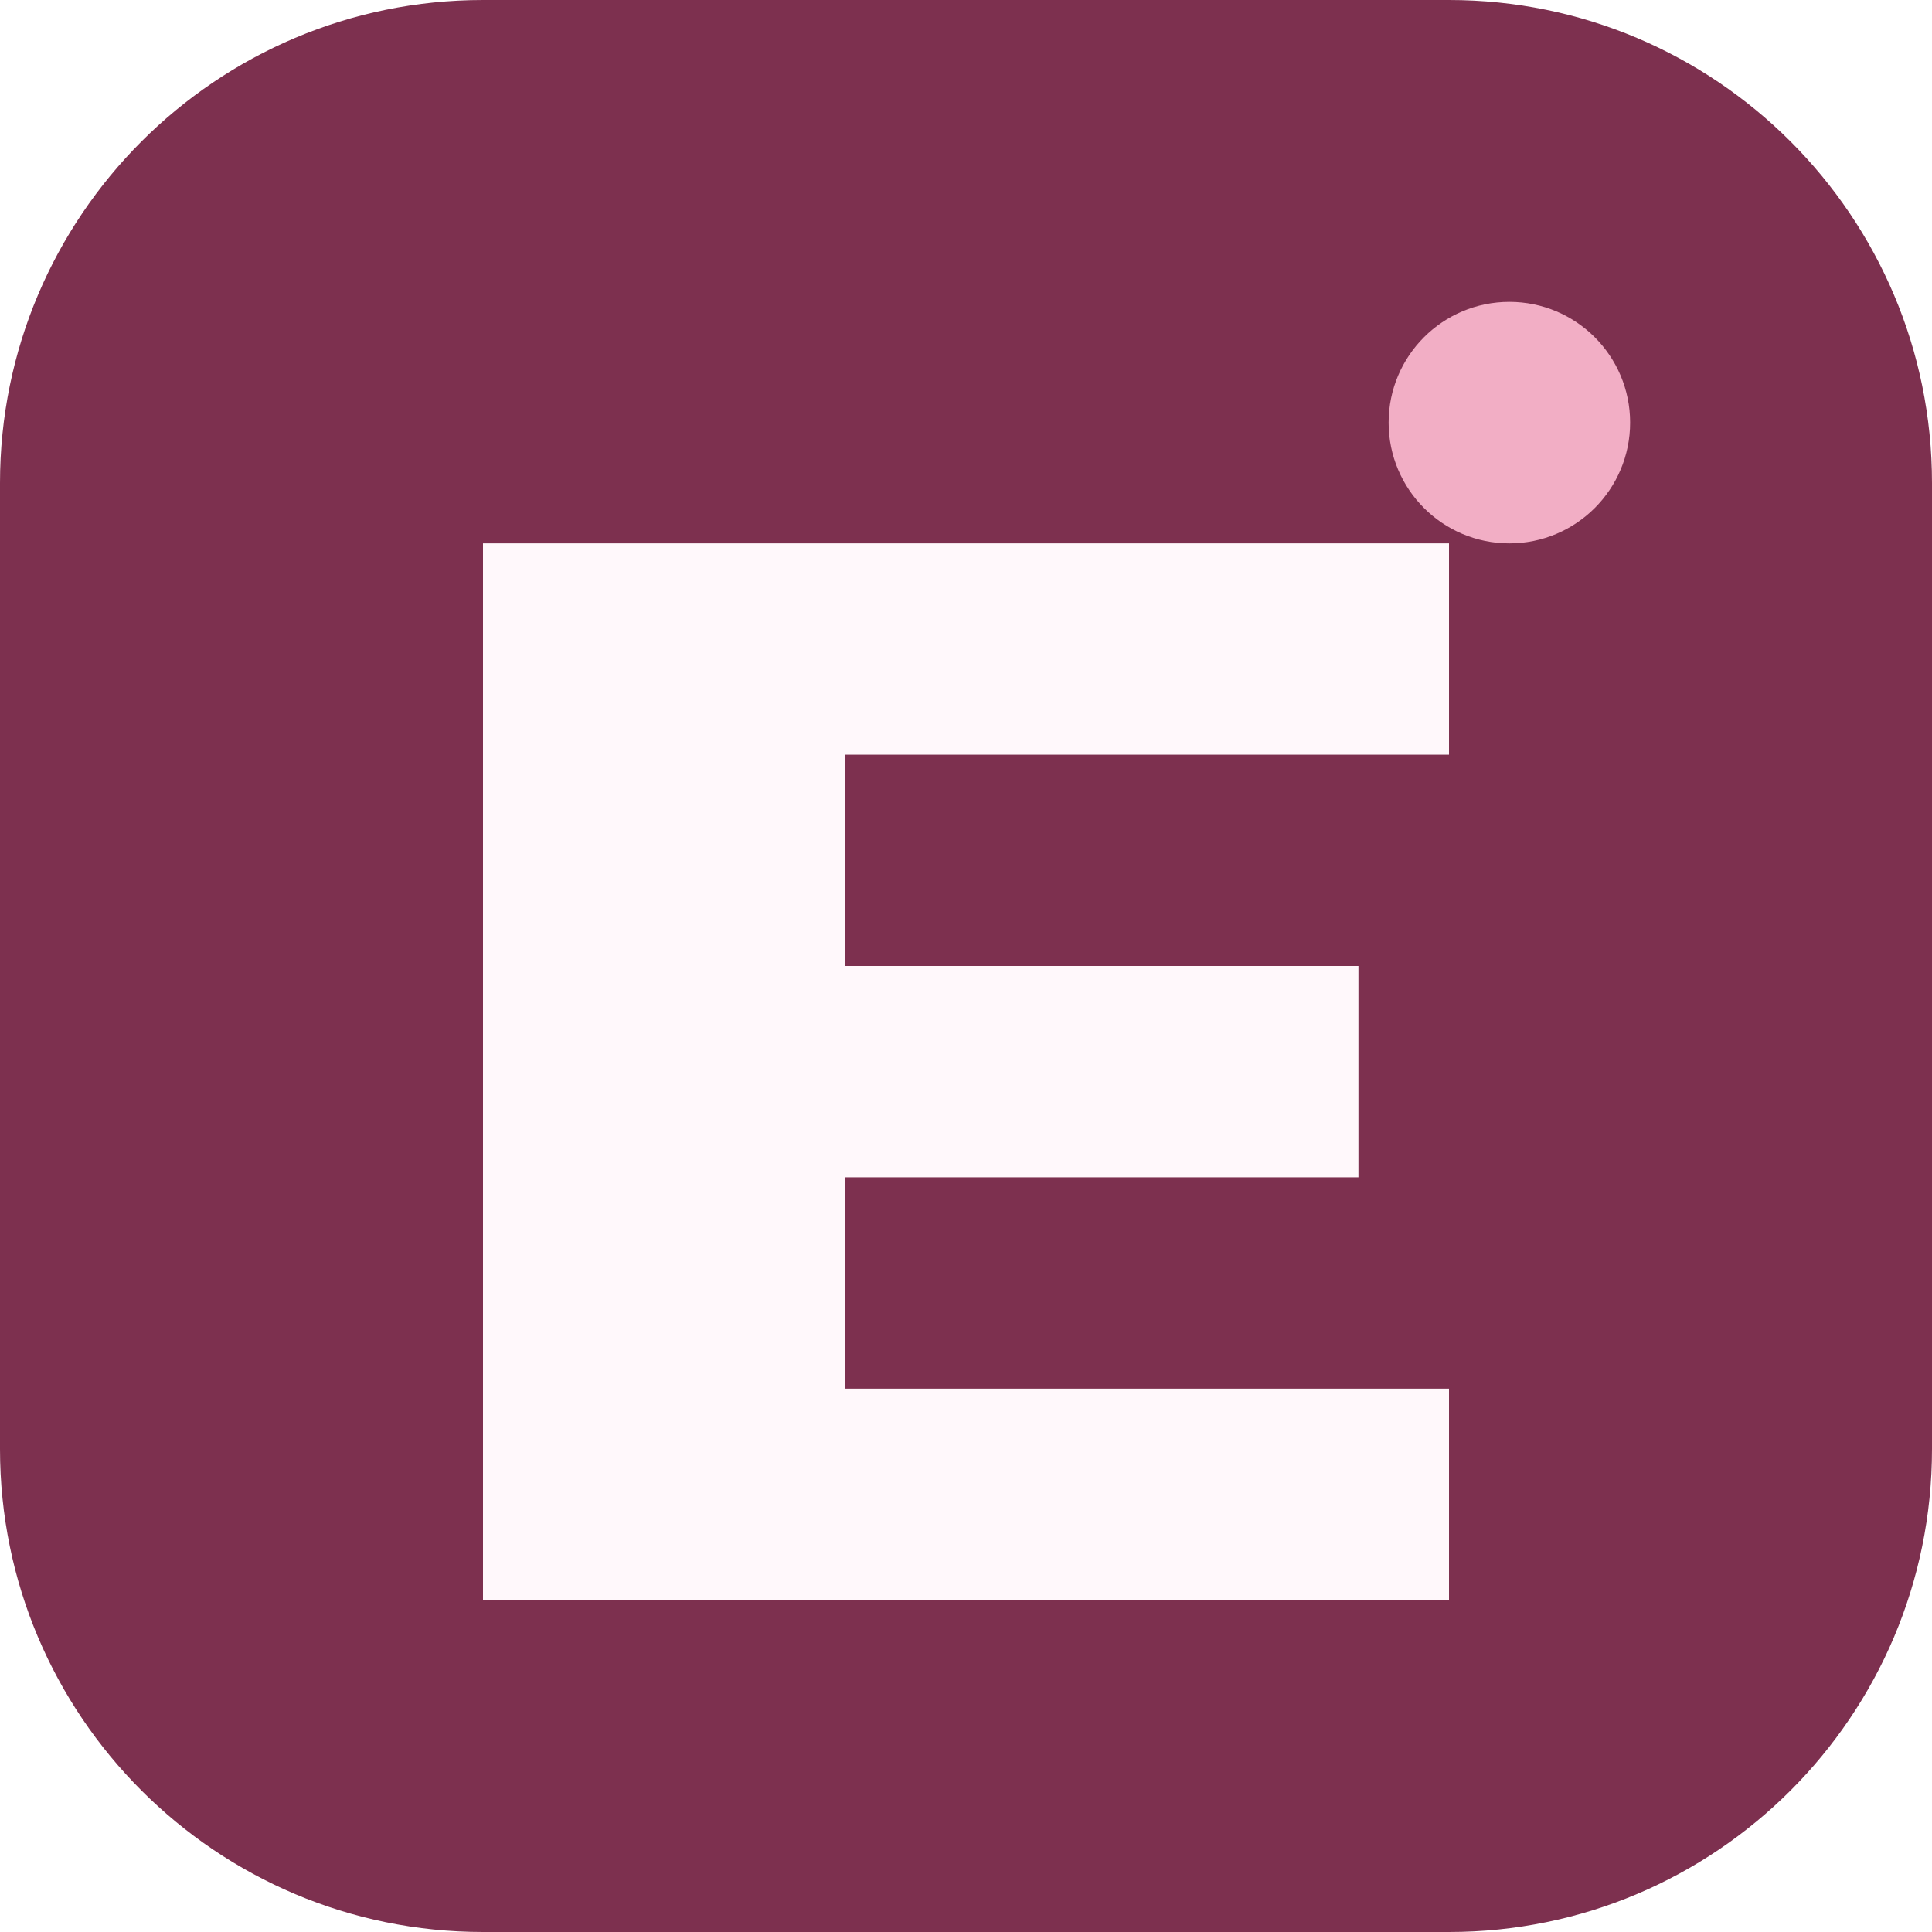
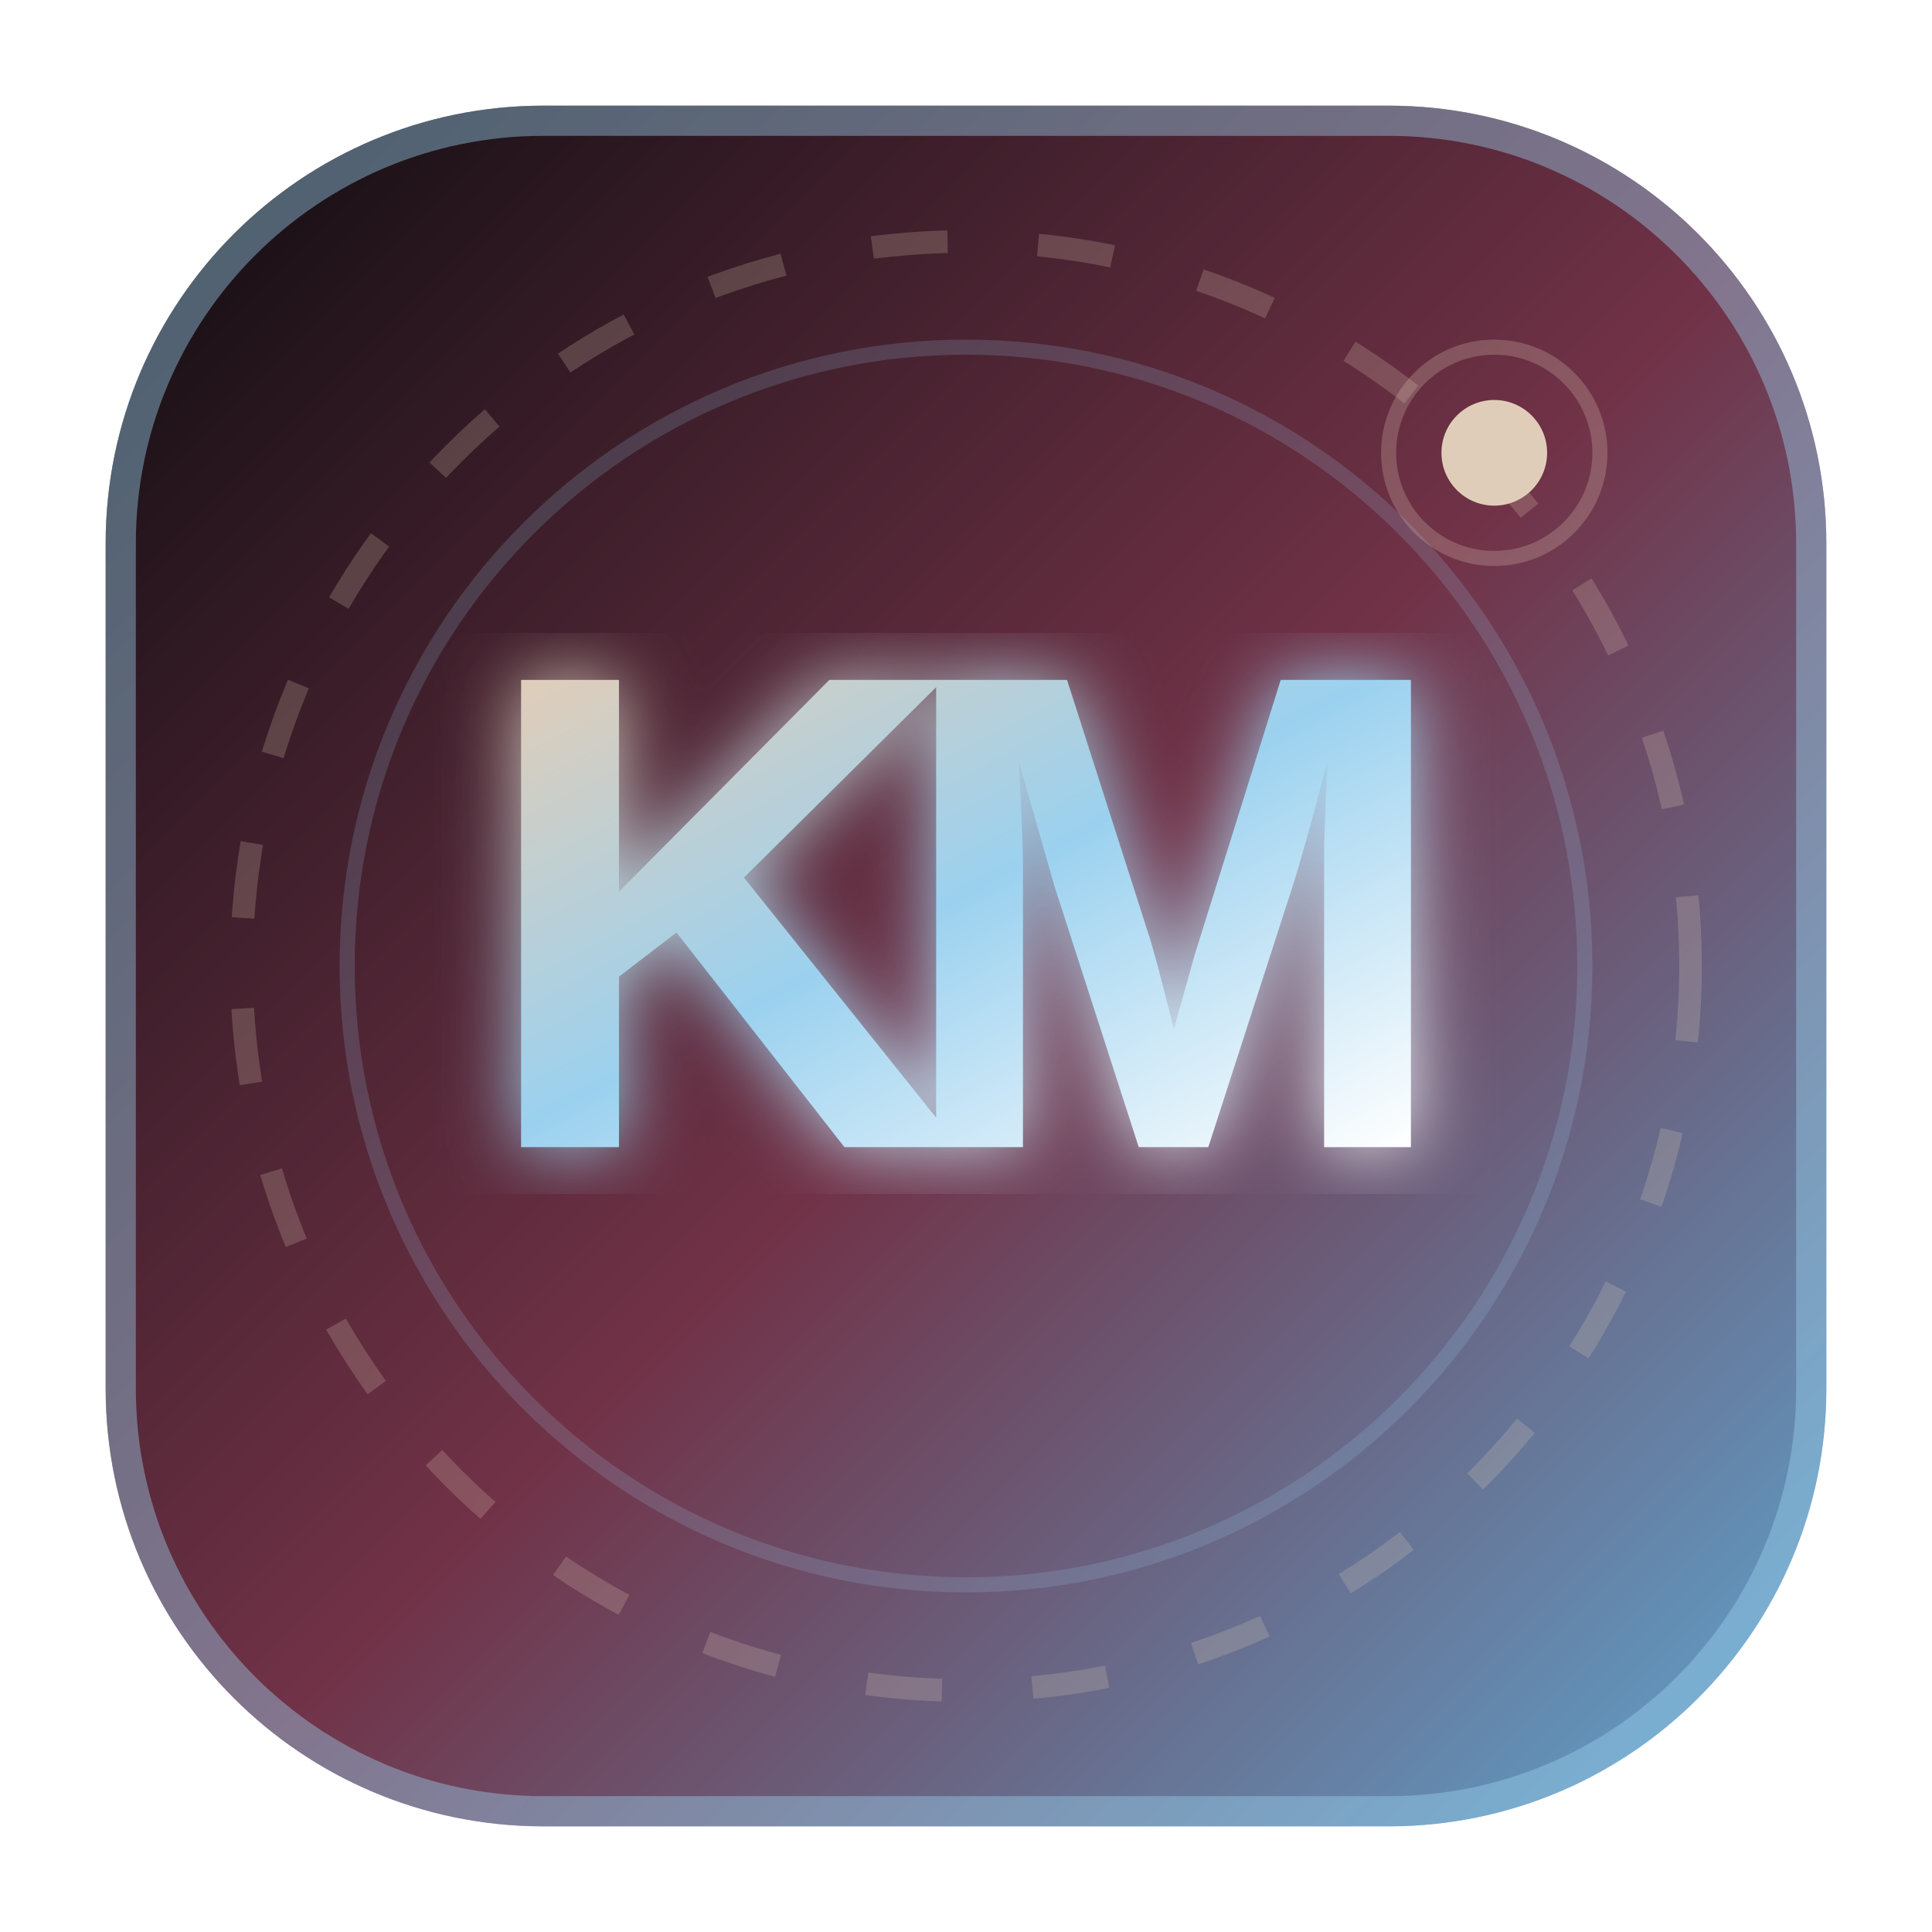
- <svg xmlns="http://www.w3.org/2000/svg" viewBox="0 0 64 64">
-   <rect width="64" height="64" rx="16" fill="#7d304f" />
-   <path d="M16 18h32v7H28v7h17v7H28v7h20v7H16z" fill="#fff8fb" />
-   <circle cx="50" cy="14" r="4" fill="#f2aec5" />
+ <svg xmlns="http://www.w3.org/2000/svg" viewBox="0 0 128 128">
+   <defs>
+     <linearGradient id="bg" x1="0" y1="0" x2="1" y2="1">
+       <stop offset="0%" stop-color="#0b0b0e" />
+       <stop offset="52%" stop-color="#713247" />
+       <stop offset="100%" stop-color="#5fa9d4" />
+     </linearGradient>
+     <linearGradient id="km" x1="0" y1="0" x2="1" y2="1">
+       <stop offset="0%" stop-color="#e0cdb9" />
+       <stop offset="48%" stop-color="#9bd1ef" />
+       <stop offset="100%" stop-color="#ffffff" />
+     </linearGradient>
+     <filter id="glow">
+       <feGaussianBlur stdDeviation="2.5" result="blur" />
+       <feMerge>
+         <feMergeNode in="blur" />
+         <feMergeNode in="SourceGraphic" />
+       </feMerge>
+     </filter>
+   </defs>
+   <rect x="7" y="7" width="114" height="114" rx="29" fill="url(#bg)" />
+   <rect x="8" y="8" width="112" height="112" rx="28" fill="none" stroke="#9bd1ef" stroke-opacity=".42" stroke-width="2" />
+   <circle cx="64" cy="64" r="48" fill="none" stroke="#e0cdb9" stroke-opacity=".22" stroke-width="1.5" stroke-dasharray="5 6" />
+   <circle cx="64" cy="64" r="41" fill="none" stroke="#9bd1ef" stroke-opacity=".18" stroke-width="1" />
+   <text x="64" y="76" text-anchor="middle" font-family="Arial, Helvetica, sans-serif" font-size="45" font-weight="900" letter-spacing="-5" fill="url(#km)" filter="url(#glow)">KM</text>
+   <circle cx="99" cy="30" r="3.5" fill="#e0cdb9" />
+   <circle cx="99" cy="30" r="7" fill="none" stroke="#e0cdb9" stroke-opacity=".25" />
</svg>
